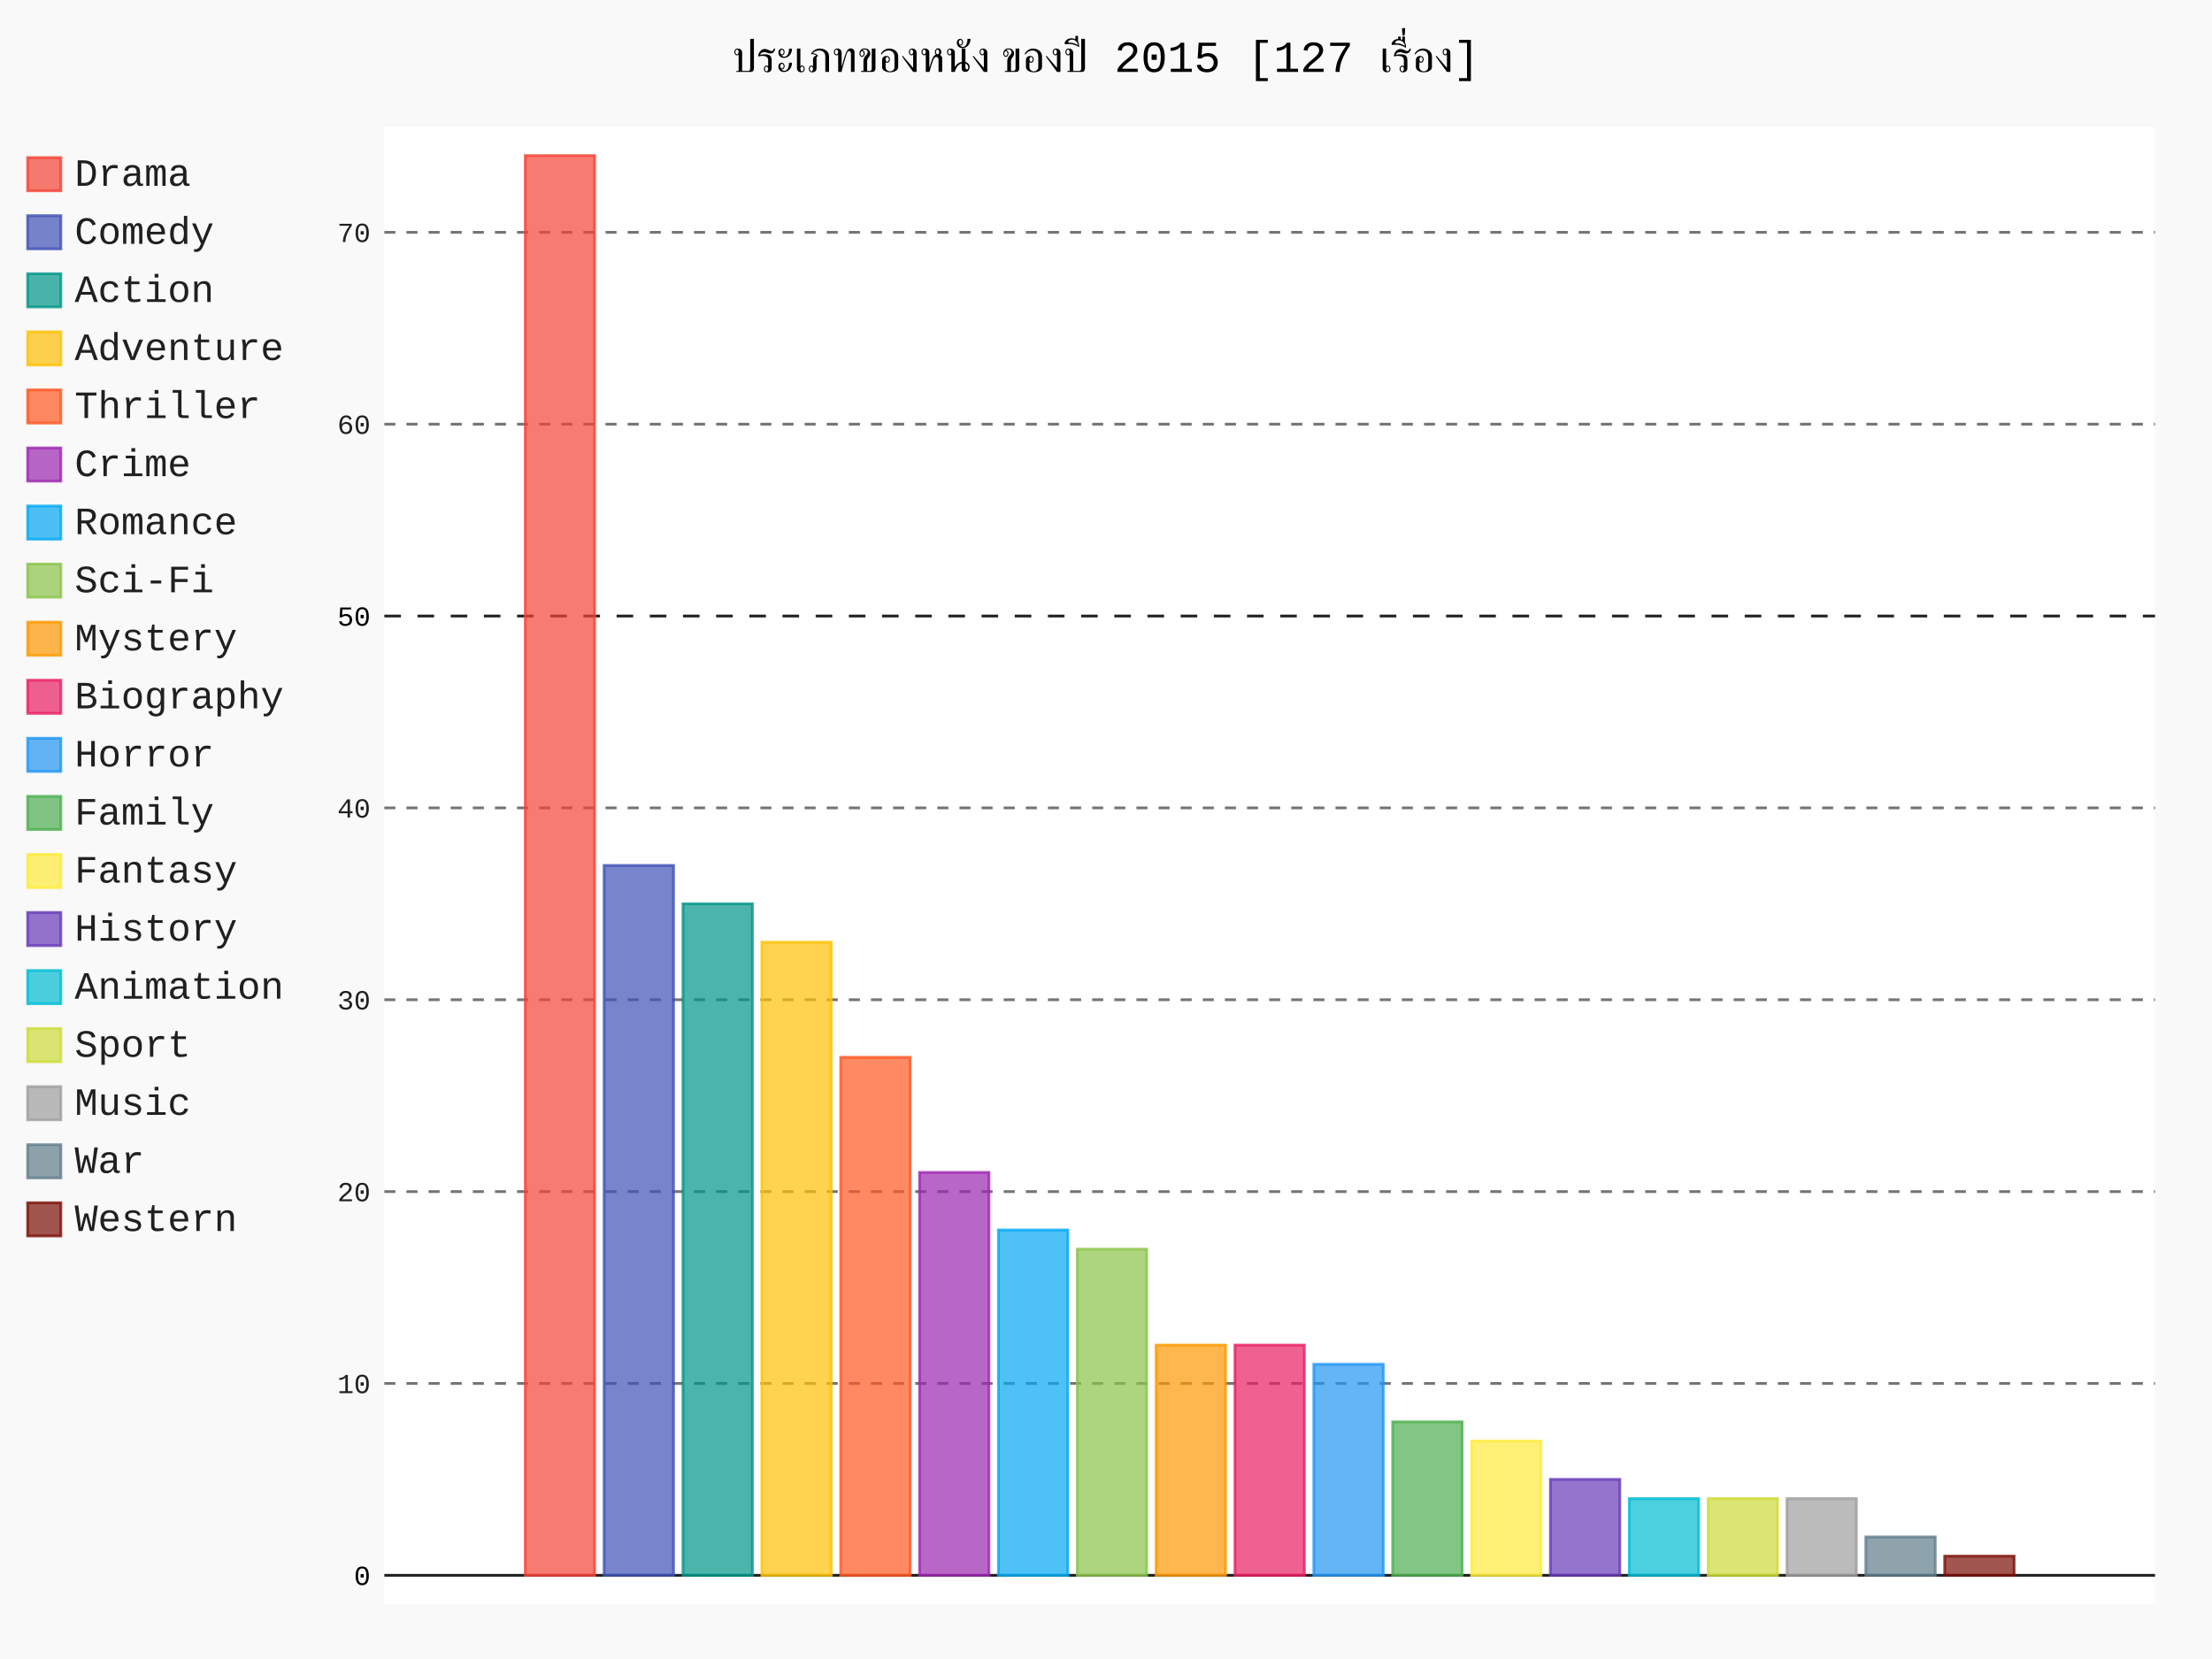
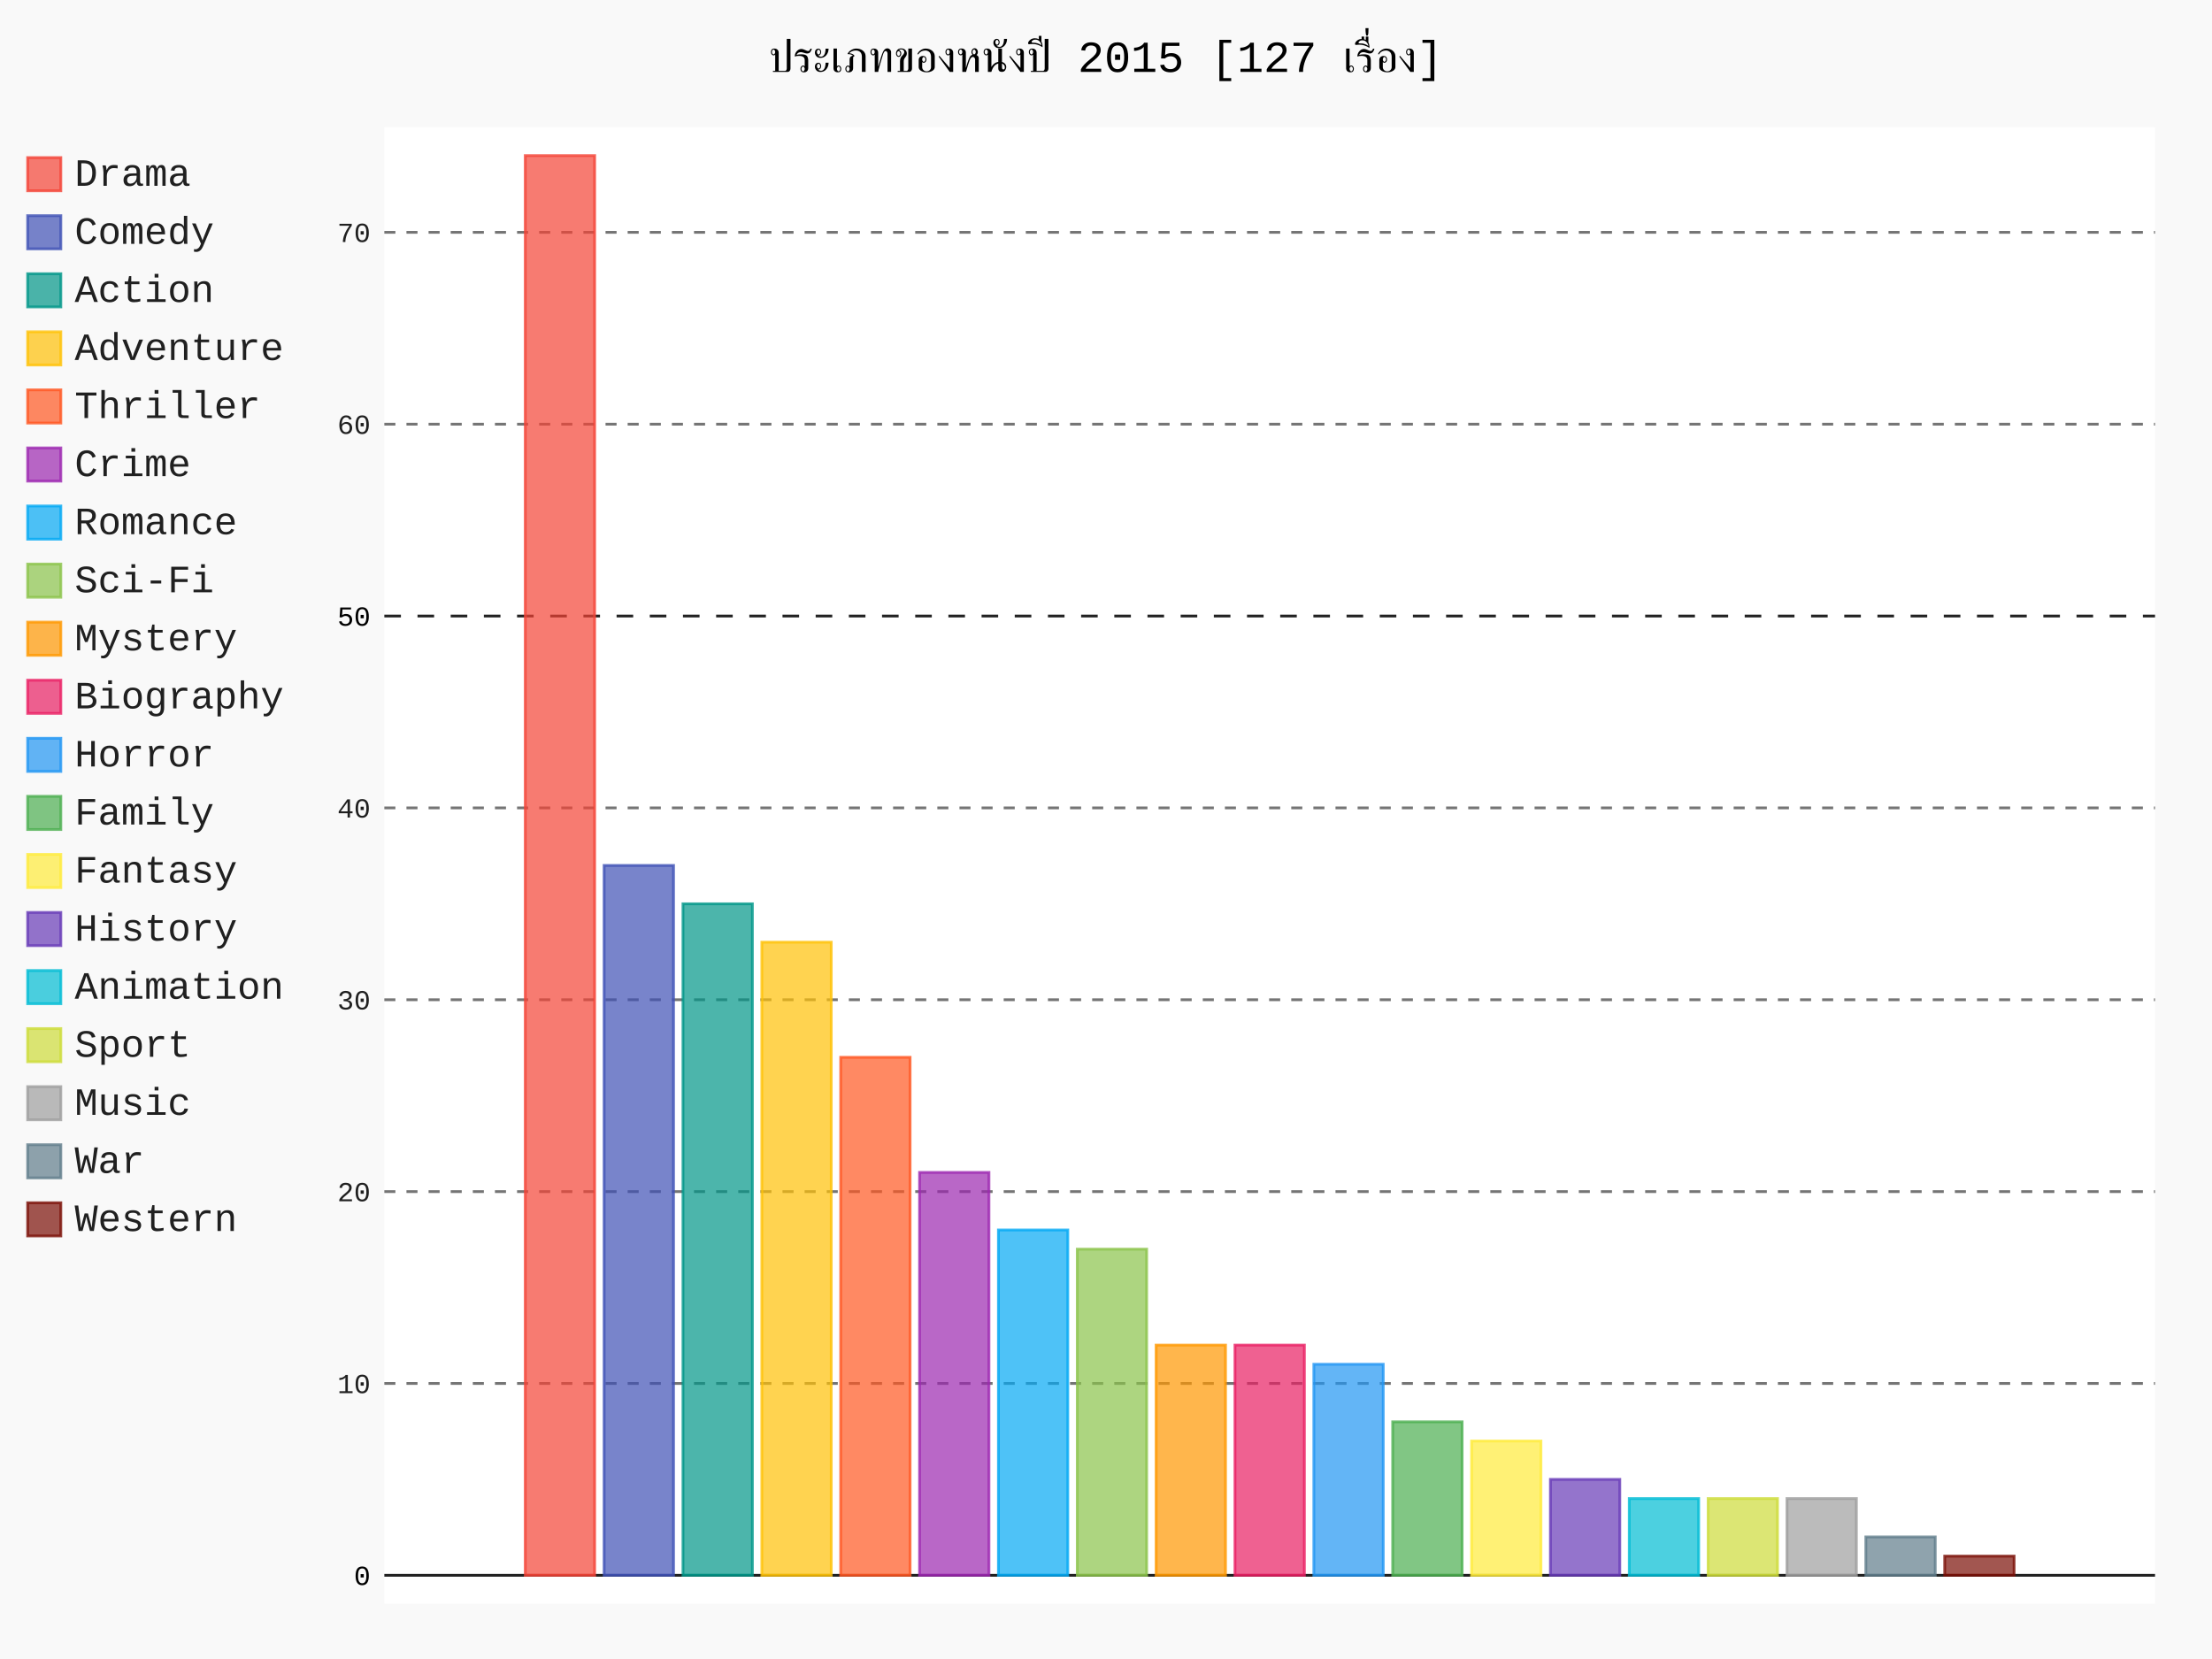
- <svg xmlns="http://www.w3.org/2000/svg" class="pygal-chart" id="chart-7bccd7bd-f028-4d5e-a009-ad84030ffd0d" viewBox="0 0 800 600">
+ <svg xmlns="http://www.w3.org/2000/svg" class="pygal-chart" id="chart-ea46ac5e-a989-4a52-b104-c3dfd357121e" viewBox="0 0 800 600">
  <defs>
-     <style type="text/css">#chart-7bccd7bd-f028-4d5e-a009-ad84030ffd0d{-webkit-user-select:none;-webkit-font-smoothing:antialiased;font-family:Consolas,"Liberation Mono",Menlo,Courier,monospace}#chart-7bccd7bd-f028-4d5e-a009-ad84030ffd0d .title{font-family:Consolas,"Liberation Mono",Menlo,Courier,monospace;font-size:16px}#chart-7bccd7bd-f028-4d5e-a009-ad84030ffd0d .legends .legend text{font-family:Consolas,"Liberation Mono",Menlo,Courier,monospace;font-size:14px}#chart-7bccd7bd-f028-4d5e-a009-ad84030ffd0d .axis text{font-family:Consolas,"Liberation Mono",Menlo,Courier,monospace;font-size:10px}#chart-7bccd7bd-f028-4d5e-a009-ad84030ffd0d .axis text.major{font-family:Consolas,"Liberation Mono",Menlo,Courier,monospace;font-size:10px}#chart-7bccd7bd-f028-4d5e-a009-ad84030ffd0d .text-overlay text.value{font-family:Consolas,"Liberation Mono",Menlo,Courier,monospace;font-size:16px}#chart-7bccd7bd-f028-4d5e-a009-ad84030ffd0d .text-overlay text.label{font-family:Consolas,"Liberation Mono",Menlo,Courier,monospace;font-size:10px}#chart-7bccd7bd-f028-4d5e-a009-ad84030ffd0d .tooltip{font-family:Consolas,"Liberation Mono",Menlo,Courier,monospace;font-size:14px}#chart-7bccd7bd-f028-4d5e-a009-ad84030ffd0d text.no_data{font-family:Consolas,"Liberation Mono",Menlo,Courier,monospace;font-size:64px}
- #chart-7bccd7bd-f028-4d5e-a009-ad84030ffd0d{background-color:rgba(249,249,249,1)}#chart-7bccd7bd-f028-4d5e-a009-ad84030ffd0d path,#chart-7bccd7bd-f028-4d5e-a009-ad84030ffd0d line,#chart-7bccd7bd-f028-4d5e-a009-ad84030ffd0d rect,#chart-7bccd7bd-f028-4d5e-a009-ad84030ffd0d circle{-webkit-transition:150ms;-moz-transition:150ms;transition:150ms}#chart-7bccd7bd-f028-4d5e-a009-ad84030ffd0d .graph &gt; .background{fill:rgba(249,249,249,1)}#chart-7bccd7bd-f028-4d5e-a009-ad84030ffd0d .plot &gt; .background{fill:rgba(255,255,255,1)}#chart-7bccd7bd-f028-4d5e-a009-ad84030ffd0d .graph{fill:rgba(0,0,0,.87)}#chart-7bccd7bd-f028-4d5e-a009-ad84030ffd0d text.no_data{fill:rgba(0,0,0,1)}#chart-7bccd7bd-f028-4d5e-a009-ad84030ffd0d .title{fill:rgba(0,0,0,1)}#chart-7bccd7bd-f028-4d5e-a009-ad84030ffd0d .legends .legend text{fill:rgba(0,0,0,.87)}#chart-7bccd7bd-f028-4d5e-a009-ad84030ffd0d .legends .legend:hover text{fill:rgba(0,0,0,1)}#chart-7bccd7bd-f028-4d5e-a009-ad84030ffd0d .axis .line{stroke:rgba(0,0,0,1)}#chart-7bccd7bd-f028-4d5e-a009-ad84030ffd0d .axis .guide.line{stroke:rgba(0,0,0,.54)}#chart-7bccd7bd-f028-4d5e-a009-ad84030ffd0d .axis .major.line{stroke:rgba(0,0,0,.87)}#chart-7bccd7bd-f028-4d5e-a009-ad84030ffd0d .axis text.major{fill:rgba(0,0,0,1)}#chart-7bccd7bd-f028-4d5e-a009-ad84030ffd0d .axis.y .guides:hover .guide.line,#chart-7bccd7bd-f028-4d5e-a009-ad84030ffd0d .line-graph .axis.x .guides:hover .guide.line,#chart-7bccd7bd-f028-4d5e-a009-ad84030ffd0d .stackedline-graph .axis.x .guides:hover .guide.line,#chart-7bccd7bd-f028-4d5e-a009-ad84030ffd0d .xy-graph .axis.x .guides:hover .guide.line{stroke:rgba(0,0,0,1)}#chart-7bccd7bd-f028-4d5e-a009-ad84030ffd0d .axis .guides:hover text{fill:rgba(0,0,0,1)}#chart-7bccd7bd-f028-4d5e-a009-ad84030ffd0d .reactive{fill-opacity:.7;stroke-opacity:.8}#chart-7bccd7bd-f028-4d5e-a009-ad84030ffd0d .ci{stroke:rgba(0,0,0,.87)}#chart-7bccd7bd-f028-4d5e-a009-ad84030ffd0d .reactive.active,#chart-7bccd7bd-f028-4d5e-a009-ad84030ffd0d .active .reactive{fill-opacity:.8;stroke-opacity:.9;stroke-width:4}#chart-7bccd7bd-f028-4d5e-a009-ad84030ffd0d .ci .reactive.active{stroke-width:1.5}#chart-7bccd7bd-f028-4d5e-a009-ad84030ffd0d .series text{fill:rgba(0,0,0,1)}#chart-7bccd7bd-f028-4d5e-a009-ad84030ffd0d .tooltip rect{fill:rgba(255,255,255,1);stroke:rgba(0,0,0,1);-webkit-transition:opacity 150ms;-moz-transition:opacity 150ms;transition:opacity 150ms}#chart-7bccd7bd-f028-4d5e-a009-ad84030ffd0d .tooltip .label{fill:rgba(0,0,0,.87)}#chart-7bccd7bd-f028-4d5e-a009-ad84030ffd0d .tooltip .label{fill:rgba(0,0,0,.87)}#chart-7bccd7bd-f028-4d5e-a009-ad84030ffd0d .tooltip .legend{font-size:.8em;fill:rgba(0,0,0,.54)}#chart-7bccd7bd-f028-4d5e-a009-ad84030ffd0d .tooltip .x_label{font-size:.6em;fill:rgba(0,0,0,1)}#chart-7bccd7bd-f028-4d5e-a009-ad84030ffd0d .tooltip .xlink{font-size:.5em;text-decoration:underline}#chart-7bccd7bd-f028-4d5e-a009-ad84030ffd0d .tooltip .value{font-size:1.5em}#chart-7bccd7bd-f028-4d5e-a009-ad84030ffd0d .bound{font-size:.5em}#chart-7bccd7bd-f028-4d5e-a009-ad84030ffd0d .max-value{font-size:.75em;fill:rgba(0,0,0,.54)}#chart-7bccd7bd-f028-4d5e-a009-ad84030ffd0d .map-element{fill:rgba(255,255,255,1);stroke:rgba(0,0,0,.54) !important}#chart-7bccd7bd-f028-4d5e-a009-ad84030ffd0d .map-element .reactive{fill-opacity:inherit;stroke-opacity:inherit}#chart-7bccd7bd-f028-4d5e-a009-ad84030ffd0d .color-0,#chart-7bccd7bd-f028-4d5e-a009-ad84030ffd0d .color-0 a:visited{stroke:#f44336;fill:#f44336}#chart-7bccd7bd-f028-4d5e-a009-ad84030ffd0d .color-1,#chart-7bccd7bd-f028-4d5e-a009-ad84030ffd0d .color-1 a:visited{stroke:#3f51b5;fill:#3f51b5}#chart-7bccd7bd-f028-4d5e-a009-ad84030ffd0d .color-2,#chart-7bccd7bd-f028-4d5e-a009-ad84030ffd0d .color-2 a:visited{stroke:#009688;fill:#009688}#chart-7bccd7bd-f028-4d5e-a009-ad84030ffd0d .color-3,#chart-7bccd7bd-f028-4d5e-a009-ad84030ffd0d .color-3 a:visited{stroke:#ffc107;fill:#ffc107}#chart-7bccd7bd-f028-4d5e-a009-ad84030ffd0d .color-4,#chart-7bccd7bd-f028-4d5e-a009-ad84030ffd0d .color-4 a:visited{stroke:#ff5722;fill:#ff5722}#chart-7bccd7bd-f028-4d5e-a009-ad84030ffd0d .color-5,#chart-7bccd7bd-f028-4d5e-a009-ad84030ffd0d .color-5 a:visited{stroke:#9c27b0;fill:#9c27b0}#chart-7bccd7bd-f028-4d5e-a009-ad84030ffd0d .color-6,#chart-7bccd7bd-f028-4d5e-a009-ad84030ffd0d .color-6 a:visited{stroke:#03a9f4;fill:#03a9f4}#chart-7bccd7bd-f028-4d5e-a009-ad84030ffd0d .color-7,#chart-7bccd7bd-f028-4d5e-a009-ad84030ffd0d .color-7 a:visited{stroke:#8bc34a;fill:#8bc34a}#chart-7bccd7bd-f028-4d5e-a009-ad84030ffd0d .color-8,#chart-7bccd7bd-f028-4d5e-a009-ad84030ffd0d .color-8 a:visited{stroke:#ff9800;fill:#ff9800}#chart-7bccd7bd-f028-4d5e-a009-ad84030ffd0d .color-9,#chart-7bccd7bd-f028-4d5e-a009-ad84030ffd0d .color-9 a:visited{stroke:#e91e63;fill:#e91e63}#chart-7bccd7bd-f028-4d5e-a009-ad84030ffd0d .color-10,#chart-7bccd7bd-f028-4d5e-a009-ad84030ffd0d .color-10 a:visited{stroke:#2196f3;fill:#2196f3}#chart-7bccd7bd-f028-4d5e-a009-ad84030ffd0d .color-11,#chart-7bccd7bd-f028-4d5e-a009-ad84030ffd0d .color-11 a:visited{stroke:#4caf50;fill:#4caf50}#chart-7bccd7bd-f028-4d5e-a009-ad84030ffd0d .color-12,#chart-7bccd7bd-f028-4d5e-a009-ad84030ffd0d .color-12 a:visited{stroke:#ffeb3b;fill:#ffeb3b}#chart-7bccd7bd-f028-4d5e-a009-ad84030ffd0d .color-13,#chart-7bccd7bd-f028-4d5e-a009-ad84030ffd0d .color-13 a:visited{stroke:#673ab7;fill:#673ab7}#chart-7bccd7bd-f028-4d5e-a009-ad84030ffd0d .color-14,#chart-7bccd7bd-f028-4d5e-a009-ad84030ffd0d .color-14 a:visited{stroke:#00bcd4;fill:#00bcd4}#chart-7bccd7bd-f028-4d5e-a009-ad84030ffd0d .color-15,#chart-7bccd7bd-f028-4d5e-a009-ad84030ffd0d .color-15 a:visited{stroke:#cddc39;fill:#cddc39}#chart-7bccd7bd-f028-4d5e-a009-ad84030ffd0d .color-16,#chart-7bccd7bd-f028-4d5e-a009-ad84030ffd0d .color-16 a:visited{stroke:#9e9e9e;fill:#9e9e9e}#chart-7bccd7bd-f028-4d5e-a009-ad84030ffd0d .color-17,#chart-7bccd7bd-f028-4d5e-a009-ad84030ffd0d .color-17 a:visited{stroke:#607d8b;fill:#607d8b}#chart-7bccd7bd-f028-4d5e-a009-ad84030ffd0d .color-18,#chart-7bccd7bd-f028-4d5e-a009-ad84030ffd0d .color-18 a:visited{stroke:#7b0f07;fill:#7b0f07}#chart-7bccd7bd-f028-4d5e-a009-ad84030ffd0d .text-overlay .color-0 text{fill:black}#chart-7bccd7bd-f028-4d5e-a009-ad84030ffd0d .text-overlay .color-1 text{fill:black}#chart-7bccd7bd-f028-4d5e-a009-ad84030ffd0d .text-overlay .color-2 text{fill:black}#chart-7bccd7bd-f028-4d5e-a009-ad84030ffd0d .text-overlay .color-3 text{fill:black}#chart-7bccd7bd-f028-4d5e-a009-ad84030ffd0d .text-overlay .color-4 text{fill:black}#chart-7bccd7bd-f028-4d5e-a009-ad84030ffd0d .text-overlay .color-5 text{fill:black}#chart-7bccd7bd-f028-4d5e-a009-ad84030ffd0d .text-overlay .color-6 text{fill:black}#chart-7bccd7bd-f028-4d5e-a009-ad84030ffd0d .text-overlay .color-7 text{fill:black}#chart-7bccd7bd-f028-4d5e-a009-ad84030ffd0d .text-overlay .color-8 text{fill:black}#chart-7bccd7bd-f028-4d5e-a009-ad84030ffd0d .text-overlay .color-9 text{fill:black}#chart-7bccd7bd-f028-4d5e-a009-ad84030ffd0d .text-overlay .color-10 text{fill:black}#chart-7bccd7bd-f028-4d5e-a009-ad84030ffd0d .text-overlay .color-11 text{fill:black}#chart-7bccd7bd-f028-4d5e-a009-ad84030ffd0d .text-overlay .color-12 text{fill:black}#chart-7bccd7bd-f028-4d5e-a009-ad84030ffd0d .text-overlay .color-13 text{fill:black}#chart-7bccd7bd-f028-4d5e-a009-ad84030ffd0d .text-overlay .color-14 text{fill:black}#chart-7bccd7bd-f028-4d5e-a009-ad84030ffd0d .text-overlay .color-15 text{fill:black}#chart-7bccd7bd-f028-4d5e-a009-ad84030ffd0d .text-overlay .color-16 text{fill:black}#chart-7bccd7bd-f028-4d5e-a009-ad84030ffd0d .text-overlay .color-17 text{fill:black}#chart-7bccd7bd-f028-4d5e-a009-ad84030ffd0d .text-overlay .color-18 text{fill:black}
- #chart-7bccd7bd-f028-4d5e-a009-ad84030ffd0d text.no_data{text-anchor:middle}#chart-7bccd7bd-f028-4d5e-a009-ad84030ffd0d .guide.line{fill:none}#chart-7bccd7bd-f028-4d5e-a009-ad84030ffd0d .centered{text-anchor:middle}#chart-7bccd7bd-f028-4d5e-a009-ad84030ffd0d .title{text-anchor:middle}#chart-7bccd7bd-f028-4d5e-a009-ad84030ffd0d .legends .legend text{fill-opacity:1}#chart-7bccd7bd-f028-4d5e-a009-ad84030ffd0d .axis.x text{text-anchor:middle}#chart-7bccd7bd-f028-4d5e-a009-ad84030ffd0d .axis.x:not(.web) text[transform]{text-anchor:start}#chart-7bccd7bd-f028-4d5e-a009-ad84030ffd0d .axis.x:not(.web) text[transform].backwards{text-anchor:end}#chart-7bccd7bd-f028-4d5e-a009-ad84030ffd0d .axis.y text{text-anchor:end}#chart-7bccd7bd-f028-4d5e-a009-ad84030ffd0d .axis.y text[transform].backwards{text-anchor:start}#chart-7bccd7bd-f028-4d5e-a009-ad84030ffd0d .axis.y2 text{text-anchor:start}#chart-7bccd7bd-f028-4d5e-a009-ad84030ffd0d .axis.y2 text[transform].backwards{text-anchor:end}#chart-7bccd7bd-f028-4d5e-a009-ad84030ffd0d .axis .guide.line{stroke-dasharray:4,4}#chart-7bccd7bd-f028-4d5e-a009-ad84030ffd0d .axis .major.guide.line{stroke-dasharray:6,6}#chart-7bccd7bd-f028-4d5e-a009-ad84030ffd0d .horizontal .axis.y .guide.line,#chart-7bccd7bd-f028-4d5e-a009-ad84030ffd0d .horizontal .axis.y2 .guide.line,#chart-7bccd7bd-f028-4d5e-a009-ad84030ffd0d .vertical .axis.x .guide.line{opacity:0}#chart-7bccd7bd-f028-4d5e-a009-ad84030ffd0d .horizontal .axis.always_show .guide.line,#chart-7bccd7bd-f028-4d5e-a009-ad84030ffd0d .vertical .axis.always_show .guide.line{opacity:1 !important}#chart-7bccd7bd-f028-4d5e-a009-ad84030ffd0d .axis.y .guides:hover .guide.line,#chart-7bccd7bd-f028-4d5e-a009-ad84030ffd0d .axis.y2 .guides:hover .guide.line,#chart-7bccd7bd-f028-4d5e-a009-ad84030ffd0d .axis.x .guides:hover .guide.line{opacity:1}#chart-7bccd7bd-f028-4d5e-a009-ad84030ffd0d .axis .guides:hover text{opacity:1}#chart-7bccd7bd-f028-4d5e-a009-ad84030ffd0d .nofill{fill:none}#chart-7bccd7bd-f028-4d5e-a009-ad84030ffd0d .subtle-fill{fill-opacity:.2}#chart-7bccd7bd-f028-4d5e-a009-ad84030ffd0d .dot{stroke-width:1px;fill-opacity:1}#chart-7bccd7bd-f028-4d5e-a009-ad84030ffd0d .dot.active{stroke-width:5px}#chart-7bccd7bd-f028-4d5e-a009-ad84030ffd0d .dot.negative{fill:transparent}#chart-7bccd7bd-f028-4d5e-a009-ad84030ffd0d text,#chart-7bccd7bd-f028-4d5e-a009-ad84030ffd0d tspan{stroke:none !important}#chart-7bccd7bd-f028-4d5e-a009-ad84030ffd0d .series text.active{opacity:1}#chart-7bccd7bd-f028-4d5e-a009-ad84030ffd0d .tooltip rect{fill-opacity:.95;stroke-width:.5}#chart-7bccd7bd-f028-4d5e-a009-ad84030ffd0d .tooltip text{fill-opacity:1}#chart-7bccd7bd-f028-4d5e-a009-ad84030ffd0d .showable{visibility:hidden}#chart-7bccd7bd-f028-4d5e-a009-ad84030ffd0d .showable.shown{visibility:visible}#chart-7bccd7bd-f028-4d5e-a009-ad84030ffd0d .gauge-background{fill:rgba(229,229,229,1);stroke:none}#chart-7bccd7bd-f028-4d5e-a009-ad84030ffd0d .bg-lines{stroke:rgba(249,249,249,1);stroke-width:2px}</style>
+     <style type="text/css">#chart-ea46ac5e-a989-4a52-b104-c3dfd357121e{-webkit-user-select:none;-webkit-font-smoothing:antialiased;font-family:Consolas,"Liberation Mono",Menlo,Courier,monospace}#chart-ea46ac5e-a989-4a52-b104-c3dfd357121e .title{font-family:Consolas,"Liberation Mono",Menlo,Courier,monospace;font-size:16px}#chart-ea46ac5e-a989-4a52-b104-c3dfd357121e .legends .legend text{font-family:Consolas,"Liberation Mono",Menlo,Courier,monospace;font-size:14px}#chart-ea46ac5e-a989-4a52-b104-c3dfd357121e .axis text{font-family:Consolas,"Liberation Mono",Menlo,Courier,monospace;font-size:10px}#chart-ea46ac5e-a989-4a52-b104-c3dfd357121e .axis text.major{font-family:Consolas,"Liberation Mono",Menlo,Courier,monospace;font-size:10px}#chart-ea46ac5e-a989-4a52-b104-c3dfd357121e .text-overlay text.value{font-family:Consolas,"Liberation Mono",Menlo,Courier,monospace;font-size:16px}#chart-ea46ac5e-a989-4a52-b104-c3dfd357121e .text-overlay text.label{font-family:Consolas,"Liberation Mono",Menlo,Courier,monospace;font-size:10px}#chart-ea46ac5e-a989-4a52-b104-c3dfd357121e .tooltip{font-family:Consolas,"Liberation Mono",Menlo,Courier,monospace;font-size:14px}#chart-ea46ac5e-a989-4a52-b104-c3dfd357121e text.no_data{font-family:Consolas,"Liberation Mono",Menlo,Courier,monospace;font-size:64px}
+ #chart-ea46ac5e-a989-4a52-b104-c3dfd357121e{background-color:rgba(249,249,249,1)}#chart-ea46ac5e-a989-4a52-b104-c3dfd357121e path,#chart-ea46ac5e-a989-4a52-b104-c3dfd357121e line,#chart-ea46ac5e-a989-4a52-b104-c3dfd357121e rect,#chart-ea46ac5e-a989-4a52-b104-c3dfd357121e circle{-webkit-transition:150ms;-moz-transition:150ms;transition:150ms}#chart-ea46ac5e-a989-4a52-b104-c3dfd357121e .graph &gt; .background{fill:rgba(249,249,249,1)}#chart-ea46ac5e-a989-4a52-b104-c3dfd357121e .plot &gt; .background{fill:rgba(255,255,255,1)}#chart-ea46ac5e-a989-4a52-b104-c3dfd357121e .graph{fill:rgba(0,0,0,.87)}#chart-ea46ac5e-a989-4a52-b104-c3dfd357121e text.no_data{fill:rgba(0,0,0,1)}#chart-ea46ac5e-a989-4a52-b104-c3dfd357121e .title{fill:rgba(0,0,0,1)}#chart-ea46ac5e-a989-4a52-b104-c3dfd357121e .legends .legend text{fill:rgba(0,0,0,.87)}#chart-ea46ac5e-a989-4a52-b104-c3dfd357121e .legends .legend:hover text{fill:rgba(0,0,0,1)}#chart-ea46ac5e-a989-4a52-b104-c3dfd357121e .axis .line{stroke:rgba(0,0,0,1)}#chart-ea46ac5e-a989-4a52-b104-c3dfd357121e .axis .guide.line{stroke:rgba(0,0,0,.54)}#chart-ea46ac5e-a989-4a52-b104-c3dfd357121e .axis .major.line{stroke:rgba(0,0,0,.87)}#chart-ea46ac5e-a989-4a52-b104-c3dfd357121e .axis text.major{fill:rgba(0,0,0,1)}#chart-ea46ac5e-a989-4a52-b104-c3dfd357121e .axis.y .guides:hover .guide.line,#chart-ea46ac5e-a989-4a52-b104-c3dfd357121e .line-graph .axis.x .guides:hover .guide.line,#chart-ea46ac5e-a989-4a52-b104-c3dfd357121e .stackedline-graph .axis.x .guides:hover .guide.line,#chart-ea46ac5e-a989-4a52-b104-c3dfd357121e .xy-graph .axis.x .guides:hover .guide.line{stroke:rgba(0,0,0,1)}#chart-ea46ac5e-a989-4a52-b104-c3dfd357121e .axis .guides:hover text{fill:rgba(0,0,0,1)}#chart-ea46ac5e-a989-4a52-b104-c3dfd357121e .reactive{fill-opacity:.7;stroke-opacity:.8}#chart-ea46ac5e-a989-4a52-b104-c3dfd357121e .ci{stroke:rgba(0,0,0,.87)}#chart-ea46ac5e-a989-4a52-b104-c3dfd357121e .reactive.active,#chart-ea46ac5e-a989-4a52-b104-c3dfd357121e .active .reactive{fill-opacity:.8;stroke-opacity:.9;stroke-width:4}#chart-ea46ac5e-a989-4a52-b104-c3dfd357121e .ci .reactive.active{stroke-width:1.5}#chart-ea46ac5e-a989-4a52-b104-c3dfd357121e .series text{fill:rgba(0,0,0,1)}#chart-ea46ac5e-a989-4a52-b104-c3dfd357121e .tooltip rect{fill:rgba(255,255,255,1);stroke:rgba(0,0,0,1);-webkit-transition:opacity 150ms;-moz-transition:opacity 150ms;transition:opacity 150ms}#chart-ea46ac5e-a989-4a52-b104-c3dfd357121e .tooltip .label{fill:rgba(0,0,0,.87)}#chart-ea46ac5e-a989-4a52-b104-c3dfd357121e .tooltip .label{fill:rgba(0,0,0,.87)}#chart-ea46ac5e-a989-4a52-b104-c3dfd357121e .tooltip .legend{font-size:.8em;fill:rgba(0,0,0,.54)}#chart-ea46ac5e-a989-4a52-b104-c3dfd357121e .tooltip .x_label{font-size:.6em;fill:rgba(0,0,0,1)}#chart-ea46ac5e-a989-4a52-b104-c3dfd357121e .tooltip .xlink{font-size:.5em;text-decoration:underline}#chart-ea46ac5e-a989-4a52-b104-c3dfd357121e .tooltip .value{font-size:1.5em}#chart-ea46ac5e-a989-4a52-b104-c3dfd357121e .bound{font-size:.5em}#chart-ea46ac5e-a989-4a52-b104-c3dfd357121e .max-value{font-size:.75em;fill:rgba(0,0,0,.54)}#chart-ea46ac5e-a989-4a52-b104-c3dfd357121e .map-element{fill:rgba(255,255,255,1);stroke:rgba(0,0,0,.54) !important}#chart-ea46ac5e-a989-4a52-b104-c3dfd357121e .map-element .reactive{fill-opacity:inherit;stroke-opacity:inherit}#chart-ea46ac5e-a989-4a52-b104-c3dfd357121e .color-0,#chart-ea46ac5e-a989-4a52-b104-c3dfd357121e .color-0 a:visited{stroke:#f44336;fill:#f44336}#chart-ea46ac5e-a989-4a52-b104-c3dfd357121e .color-1,#chart-ea46ac5e-a989-4a52-b104-c3dfd357121e .color-1 a:visited{stroke:#3f51b5;fill:#3f51b5}#chart-ea46ac5e-a989-4a52-b104-c3dfd357121e .color-2,#chart-ea46ac5e-a989-4a52-b104-c3dfd357121e .color-2 a:visited{stroke:#009688;fill:#009688}#chart-ea46ac5e-a989-4a52-b104-c3dfd357121e .color-3,#chart-ea46ac5e-a989-4a52-b104-c3dfd357121e .color-3 a:visited{stroke:#ffc107;fill:#ffc107}#chart-ea46ac5e-a989-4a52-b104-c3dfd357121e .color-4,#chart-ea46ac5e-a989-4a52-b104-c3dfd357121e .color-4 a:visited{stroke:#ff5722;fill:#ff5722}#chart-ea46ac5e-a989-4a52-b104-c3dfd357121e .color-5,#chart-ea46ac5e-a989-4a52-b104-c3dfd357121e .color-5 a:visited{stroke:#9c27b0;fill:#9c27b0}#chart-ea46ac5e-a989-4a52-b104-c3dfd357121e .color-6,#chart-ea46ac5e-a989-4a52-b104-c3dfd357121e .color-6 a:visited{stroke:#03a9f4;fill:#03a9f4}#chart-ea46ac5e-a989-4a52-b104-c3dfd357121e .color-7,#chart-ea46ac5e-a989-4a52-b104-c3dfd357121e .color-7 a:visited{stroke:#8bc34a;fill:#8bc34a}#chart-ea46ac5e-a989-4a52-b104-c3dfd357121e .color-8,#chart-ea46ac5e-a989-4a52-b104-c3dfd357121e .color-8 a:visited{stroke:#ff9800;fill:#ff9800}#chart-ea46ac5e-a989-4a52-b104-c3dfd357121e .color-9,#chart-ea46ac5e-a989-4a52-b104-c3dfd357121e .color-9 a:visited{stroke:#e91e63;fill:#e91e63}#chart-ea46ac5e-a989-4a52-b104-c3dfd357121e .color-10,#chart-ea46ac5e-a989-4a52-b104-c3dfd357121e .color-10 a:visited{stroke:#2196f3;fill:#2196f3}#chart-ea46ac5e-a989-4a52-b104-c3dfd357121e .color-11,#chart-ea46ac5e-a989-4a52-b104-c3dfd357121e .color-11 a:visited{stroke:#4caf50;fill:#4caf50}#chart-ea46ac5e-a989-4a52-b104-c3dfd357121e .color-12,#chart-ea46ac5e-a989-4a52-b104-c3dfd357121e .color-12 a:visited{stroke:#ffeb3b;fill:#ffeb3b}#chart-ea46ac5e-a989-4a52-b104-c3dfd357121e .color-13,#chart-ea46ac5e-a989-4a52-b104-c3dfd357121e .color-13 a:visited{stroke:#673ab7;fill:#673ab7}#chart-ea46ac5e-a989-4a52-b104-c3dfd357121e .color-14,#chart-ea46ac5e-a989-4a52-b104-c3dfd357121e .color-14 a:visited{stroke:#00bcd4;fill:#00bcd4}#chart-ea46ac5e-a989-4a52-b104-c3dfd357121e .color-15,#chart-ea46ac5e-a989-4a52-b104-c3dfd357121e .color-15 a:visited{stroke:#cddc39;fill:#cddc39}#chart-ea46ac5e-a989-4a52-b104-c3dfd357121e .color-16,#chart-ea46ac5e-a989-4a52-b104-c3dfd357121e .color-16 a:visited{stroke:#9e9e9e;fill:#9e9e9e}#chart-ea46ac5e-a989-4a52-b104-c3dfd357121e .color-17,#chart-ea46ac5e-a989-4a52-b104-c3dfd357121e .color-17 a:visited{stroke:#607d8b;fill:#607d8b}#chart-ea46ac5e-a989-4a52-b104-c3dfd357121e .color-18,#chart-ea46ac5e-a989-4a52-b104-c3dfd357121e .color-18 a:visited{stroke:#7b0f07;fill:#7b0f07}#chart-ea46ac5e-a989-4a52-b104-c3dfd357121e .text-overlay .color-0 text{fill:black}#chart-ea46ac5e-a989-4a52-b104-c3dfd357121e .text-overlay .color-1 text{fill:black}#chart-ea46ac5e-a989-4a52-b104-c3dfd357121e .text-overlay .color-2 text{fill:black}#chart-ea46ac5e-a989-4a52-b104-c3dfd357121e .text-overlay .color-3 text{fill:black}#chart-ea46ac5e-a989-4a52-b104-c3dfd357121e .text-overlay .color-4 text{fill:black}#chart-ea46ac5e-a989-4a52-b104-c3dfd357121e .text-overlay .color-5 text{fill:black}#chart-ea46ac5e-a989-4a52-b104-c3dfd357121e .text-overlay .color-6 text{fill:black}#chart-ea46ac5e-a989-4a52-b104-c3dfd357121e .text-overlay .color-7 text{fill:black}#chart-ea46ac5e-a989-4a52-b104-c3dfd357121e .text-overlay .color-8 text{fill:black}#chart-ea46ac5e-a989-4a52-b104-c3dfd357121e .text-overlay .color-9 text{fill:black}#chart-ea46ac5e-a989-4a52-b104-c3dfd357121e .text-overlay .color-10 text{fill:black}#chart-ea46ac5e-a989-4a52-b104-c3dfd357121e .text-overlay .color-11 text{fill:black}#chart-ea46ac5e-a989-4a52-b104-c3dfd357121e .text-overlay .color-12 text{fill:black}#chart-ea46ac5e-a989-4a52-b104-c3dfd357121e .text-overlay .color-13 text{fill:black}#chart-ea46ac5e-a989-4a52-b104-c3dfd357121e .text-overlay .color-14 text{fill:black}#chart-ea46ac5e-a989-4a52-b104-c3dfd357121e .text-overlay .color-15 text{fill:black}#chart-ea46ac5e-a989-4a52-b104-c3dfd357121e .text-overlay .color-16 text{fill:black}#chart-ea46ac5e-a989-4a52-b104-c3dfd357121e .text-overlay .color-17 text{fill:black}#chart-ea46ac5e-a989-4a52-b104-c3dfd357121e .text-overlay .color-18 text{fill:black}
+ #chart-ea46ac5e-a989-4a52-b104-c3dfd357121e text.no_data{text-anchor:middle}#chart-ea46ac5e-a989-4a52-b104-c3dfd357121e .guide.line{fill:none}#chart-ea46ac5e-a989-4a52-b104-c3dfd357121e .centered{text-anchor:middle}#chart-ea46ac5e-a989-4a52-b104-c3dfd357121e .title{text-anchor:middle}#chart-ea46ac5e-a989-4a52-b104-c3dfd357121e .legends .legend text{fill-opacity:1}#chart-ea46ac5e-a989-4a52-b104-c3dfd357121e .axis.x text{text-anchor:middle}#chart-ea46ac5e-a989-4a52-b104-c3dfd357121e .axis.x:not(.web) text[transform]{text-anchor:start}#chart-ea46ac5e-a989-4a52-b104-c3dfd357121e .axis.x:not(.web) text[transform].backwards{text-anchor:end}#chart-ea46ac5e-a989-4a52-b104-c3dfd357121e .axis.y text{text-anchor:end}#chart-ea46ac5e-a989-4a52-b104-c3dfd357121e .axis.y text[transform].backwards{text-anchor:start}#chart-ea46ac5e-a989-4a52-b104-c3dfd357121e .axis.y2 text{text-anchor:start}#chart-ea46ac5e-a989-4a52-b104-c3dfd357121e .axis.y2 text[transform].backwards{text-anchor:end}#chart-ea46ac5e-a989-4a52-b104-c3dfd357121e .axis .guide.line{stroke-dasharray:4,4}#chart-ea46ac5e-a989-4a52-b104-c3dfd357121e .axis .major.guide.line{stroke-dasharray:6,6}#chart-ea46ac5e-a989-4a52-b104-c3dfd357121e .horizontal .axis.y .guide.line,#chart-ea46ac5e-a989-4a52-b104-c3dfd357121e .horizontal .axis.y2 .guide.line,#chart-ea46ac5e-a989-4a52-b104-c3dfd357121e .vertical .axis.x .guide.line{opacity:0}#chart-ea46ac5e-a989-4a52-b104-c3dfd357121e .horizontal .axis.always_show .guide.line,#chart-ea46ac5e-a989-4a52-b104-c3dfd357121e .vertical .axis.always_show .guide.line{opacity:1 !important}#chart-ea46ac5e-a989-4a52-b104-c3dfd357121e .axis.y .guides:hover .guide.line,#chart-ea46ac5e-a989-4a52-b104-c3dfd357121e .axis.y2 .guides:hover .guide.line,#chart-ea46ac5e-a989-4a52-b104-c3dfd357121e .axis.x .guides:hover .guide.line{opacity:1}#chart-ea46ac5e-a989-4a52-b104-c3dfd357121e .axis .guides:hover text{opacity:1}#chart-ea46ac5e-a989-4a52-b104-c3dfd357121e .nofill{fill:none}#chart-ea46ac5e-a989-4a52-b104-c3dfd357121e .subtle-fill{fill-opacity:.2}#chart-ea46ac5e-a989-4a52-b104-c3dfd357121e .dot{stroke-width:1px;fill-opacity:1}#chart-ea46ac5e-a989-4a52-b104-c3dfd357121e .dot.active{stroke-width:5px}#chart-ea46ac5e-a989-4a52-b104-c3dfd357121e .dot.negative{fill:transparent}#chart-ea46ac5e-a989-4a52-b104-c3dfd357121e text,#chart-ea46ac5e-a989-4a52-b104-c3dfd357121e tspan{stroke:none !important}#chart-ea46ac5e-a989-4a52-b104-c3dfd357121e .series text.active{opacity:1}#chart-ea46ac5e-a989-4a52-b104-c3dfd357121e .tooltip rect{fill-opacity:.95;stroke-width:.5}#chart-ea46ac5e-a989-4a52-b104-c3dfd357121e .tooltip text{fill-opacity:1}#chart-ea46ac5e-a989-4a52-b104-c3dfd357121e .showable{visibility:hidden}#chart-ea46ac5e-a989-4a52-b104-c3dfd357121e .showable.shown{visibility:visible}#chart-ea46ac5e-a989-4a52-b104-c3dfd357121e .gauge-background{fill:rgba(229,229,229,1);stroke:none}#chart-ea46ac5e-a989-4a52-b104-c3dfd357121e .bg-lines{stroke:rgba(249,249,249,1);stroke-width:2px}</style>
  </defs>
  <g class="graph bar-graph vertical">
    <rect class="background" height="600" width="800" x="0" y="0" />
    <g class="plot" transform="translate(139, 46)">
      <rect class="background" height="534" width="640.4" x="0" y="0" />
      <g class="axis y always_show">
        <g class="guides">
          <path class="axis major line" d="M0 523.731 h640.4" />
          <text class="major" x="-5" y="527.231">0</text>
        </g>
        <g class="guides">
          <path class="guide line" d="M0 454.344 h640.4" />
          <text class="" x="-5" y="457.844">10</text>
        </g>
        <g class="guides">
          <path class="guide line" d="M0 384.957 h640.4" />
          <text class="" x="-5" y="388.457">20</text>
        </g>
        <g class="guides">
          <path class="guide line" d="M0 315.571 h640.4" />
          <text class="" x="-5" y="319.071">30</text>
        </g>
        <g class="guides">
          <path class="guide line" d="M0 246.184 h640.4" />
          <text class="" x="-5" y="249.684">40</text>
        </g>
        <g class="guides">
          <path class="major guide line" d="M0 176.797 h640.4" />
          <text class="major" x="-5" y="180.297">50</text>
        </g>
        <g class="guides">
          <path class="guide line" d="M0 107.411 h640.4" />
          <text class="" x="-5" y="110.911">60</text>
        </g>
        <g class="guides">
          <path class="guide line" d="M0 38.024 h640.4" />
          <text class="" x="-5" y="41.524">70</text>
        </g>
      </g>
      <g class="series serie-0 color-0">
        <g class="bars">
          <g class="bar">
            <rect class="rect reactive tooltip-trigger" height="513.462" rx="0" ry="0" width="25.097" x="50.973" y="10.269" />
          </g>
        </g>
      </g>
      <g class="series serie-1 color-1">
        <g class="bars">
          <g class="bar">
            <rect class="rect reactive tooltip-trigger" height="256.731" rx="0" ry="0" width="25.097" x="79.493" y="267" />
          </g>
        </g>
      </g>
      <g class="series serie-2 color-2">
        <g class="bars">
          <g class="bar">
            <rect class="rect reactive tooltip-trigger" height="242.853" rx="0" ry="0" width="25.097" x="108.012" y="280.877" />
          </g>
        </g>
      </g>
      <g class="series serie-3 color-3">
        <g class="bars">
          <g class="bar">
            <rect class="rect reactive tooltip-trigger" height="228.976" rx="0" ry="0" width="25.097" x="136.532" y="294.755" />
          </g>
        </g>
      </g>
      <g class="series serie-4 color-4">
        <g class="bars">
          <g class="bar">
            <rect class="rect reactive tooltip-trigger" height="187.344" rx="0" ry="0" width="25.097" x="165.052" y="336.387" />
          </g>
        </g>
      </g>
      <g class="series serie-5 color-5">
        <g class="bars">
          <g class="bar">
            <rect class="rect reactive tooltip-trigger" height="145.712" rx="0" ry="0" width="25.097" x="193.572" y="378.019" />
          </g>
        </g>
      </g>
      <g class="series serie-6 color-6">
        <g class="bars">
          <g class="bar">
            <rect class="rect reactive tooltip-trigger" height="124.896" rx="0" ry="0" width="25.097" x="222.092" y="398.835" />
          </g>
        </g>
      </g>
      <g class="series serie-7 color-7">
        <g class="bars">
          <g class="bar">
            <rect class="rect reactive tooltip-trigger" height="117.957" rx="0" ry="0" width="25.097" x="250.612" y="405.773" />
          </g>
        </g>
      </g>
      <g class="series serie-8 color-8">
        <g class="bars">
          <g class="bar">
            <rect class="rect reactive tooltip-trigger" height="83.264" rx="0" ry="0" width="25.097" x="279.131" y="440.467" />
          </g>
        </g>
      </g>
      <g class="series serie-9 color-9">
        <g class="bars">
          <g class="bar">
            <rect class="rect reactive tooltip-trigger" height="83.264" rx="0" ry="0" width="25.097" x="307.651" y="440.467" />
          </g>
        </g>
      </g>
      <g class="series serie-10 color-10">
        <g class="bars">
          <g class="bar">
            <rect class="rect reactive tooltip-trigger" height="76.325" rx="0" ry="0" width="25.097" x="336.171" y="447.405" />
          </g>
        </g>
      </g>
      <g class="series serie-11 color-11">
        <g class="bars">
          <g class="bar">
            <rect class="rect reactive tooltip-trigger" height="55.509" rx="0" ry="0" width="25.097" x="364.691" y="468.221" />
          </g>
        </g>
      </g>
      <g class="series serie-12 color-12">
        <g class="bars">
          <g class="bar">
            <rect class="rect reactive tooltip-trigger" height="48.571" rx="0" ry="0" width="25.097" x="393.211" y="475.16" />
          </g>
        </g>
      </g>
      <g class="series serie-13 color-13">
        <g class="bars">
          <g class="bar">
            <rect class="rect reactive tooltip-trigger" height="34.693" rx="0" ry="0" width="25.097" x="421.731" y="489.037" />
          </g>
        </g>
      </g>
      <g class="series serie-14 color-14">
        <g class="bars">
          <g class="bar">
            <rect class="rect reactive tooltip-trigger" height="27.755" rx="0" ry="0" width="25.097" x="450.25" y="495.976" />
          </g>
        </g>
      </g>
      <g class="series serie-15 color-15">
        <g class="bars">
          <g class="bar">
            <rect class="rect reactive tooltip-trigger" height="27.755" rx="0" ry="0" width="25.097" x="478.77" y="495.976" />
          </g>
        </g>
      </g>
      <g class="series serie-16 color-16">
        <g class="bars">
          <g class="bar">
            <rect class="rect reactive tooltip-trigger" height="27.755" rx="0" ry="0" width="25.097" x="507.29" y="495.976" />
          </g>
        </g>
      </g>
      <g class="series serie-17 color-17">
        <g class="bars">
          <g class="bar">
            <rect class="rect reactive tooltip-trigger" height="13.877" rx="0" ry="0" width="25.097" x="535.81" y="509.853" />
          </g>
        </g>
      </g>
      <g class="series serie-18 color-18">
        <g class="bars">
          <g class="bar">
            <rect class="rect reactive tooltip-trigger" height="6.939" rx="0" ry="0" width="25.097" x="564.33" y="516.792" />
          </g>
        </g>
      </g>
    </g>
    <g class="titles">
-       <text class="title plot_title" x="400.0" y="26">ประเภทของหนัง ของปี 2015 [127 เรื่อง]</text>
+       <text class="title plot_title" x="400.0" y="26">ประเภทของหนังปี 2015 [127 เรื่อง]</text>
    </g>
    <g class="plot overlay" transform="translate(139, 46)">
      <g class="series serie-0 color-0" />
      <g class="series serie-1 color-1" />
      <g class="series serie-2 color-2" />
      <g class="series serie-3 color-3" />
      <g class="series serie-4 color-4" />
      <g class="series serie-5 color-5" />
      <g class="series serie-6 color-6" />
      <g class="series serie-7 color-7" />
      <g class="series serie-8 color-8" />
      <g class="series serie-9 color-9" />
      <g class="series serie-10 color-10" />
      <g class="series serie-11 color-11" />
      <g class="series serie-12 color-12" />
      <g class="series serie-13 color-13" />
      <g class="series serie-14 color-14" />
      <g class="series serie-15 color-15" />
      <g class="series serie-16 color-16" />
      <g class="series serie-17 color-17" />
      <g class="series serie-18 color-18" />
    </g>
    <g class="plot text-overlay" transform="translate(139, 46)">
      <g class="series serie-0 color-0" />
      <g class="series serie-1 color-1" />
      <g class="series serie-2 color-2" />
      <g class="series serie-3 color-3" />
      <g class="series serie-4 color-4" />
      <g class="series serie-5 color-5" />
      <g class="series serie-6 color-6" />
      <g class="series serie-7 color-7" />
      <g class="series serie-8 color-8" />
      <g class="series serie-9 color-9" />
      <g class="series serie-10 color-10" />
      <g class="series serie-11 color-11" />
      <g class="series serie-12 color-12" />
      <g class="series serie-13 color-13" />
      <g class="series serie-14 color-14" />
      <g class="series serie-15 color-15" />
      <g class="series serie-16 color-16" />
      <g class="series serie-17 color-17" />
      <g class="series serie-18 color-18" />
    </g>
    <g class="plot tooltip-overlay" transform="translate(139, 46)">
      <g class="tooltip" style="opacity: 0" transform="translate(0 0)">
        <rect class="tooltip-box" height="0" rx="0" ry="0" width="0" />
        <g class="text" />
      </g>
    </g>
    <g class="legends" transform="translate(10, 56)">
      <g class="legend reactive activate-serie" id="activate-serie-0">
        <rect class="color-0 reactive" height="12" width="12" x="0.0" y="1.0" />
        <text x="17.0" y="11.2">Drama</text>
      </g>
      <g class="legend reactive activate-serie" id="activate-serie-1">
        <rect class="color-1 reactive" height="12" width="12" x="0.0" y="22.0" />
        <text x="17.0" y="32.2">Comedy</text>
      </g>
      <g class="legend reactive activate-serie" id="activate-serie-2">
        <rect class="color-2 reactive" height="12" width="12" x="0.0" y="43.0" />
        <text x="17.0" y="53.2">Action</text>
      </g>
      <g class="legend reactive activate-serie" id="activate-serie-3">
        <rect class="color-3 reactive" height="12" width="12" x="0.0" y="64.0" />
        <text x="17.0" y="74.2">Adventure</text>
      </g>
      <g class="legend reactive activate-serie" id="activate-serie-4">
        <rect class="color-4 reactive" height="12" width="12" x="0.0" y="85.0" />
        <text x="17.0" y="95.2">Thriller</text>
      </g>
      <g class="legend reactive activate-serie" id="activate-serie-5">
        <rect class="color-5 reactive" height="12" width="12" x="0.0" y="106.0" />
        <text x="17.0" y="116.2">Crime</text>
      </g>
      <g class="legend reactive activate-serie" id="activate-serie-6">
        <rect class="color-6 reactive" height="12" width="12" x="0.0" y="127.0" />
        <text x="17.0" y="137.2">Romance</text>
      </g>
      <g class="legend reactive activate-serie" id="activate-serie-7">
        <rect class="color-7 reactive" height="12" width="12" x="0.0" y="148.0" />
        <text x="17.0" y="158.2">Sci-Fi</text>
      </g>
      <g class="legend reactive activate-serie" id="activate-serie-8">
        <rect class="color-8 reactive" height="12" width="12" x="0.0" y="169.0" />
        <text x="17.0" y="179.2">Mystery</text>
      </g>
      <g class="legend reactive activate-serie" id="activate-serie-9">
        <rect class="color-9 reactive" height="12" width="12" x="0.0" y="190.0" />
        <text x="17.0" y="200.2">Biography</text>
      </g>
      <g class="legend reactive activate-serie" id="activate-serie-10">
        <rect class="color-10 reactive" height="12" width="12" x="0.0" y="211.0" />
        <text x="17.0" y="221.2">Horror</text>
      </g>
      <g class="legend reactive activate-serie" id="activate-serie-11">
        <rect class="color-11 reactive" height="12" width="12" x="0.0" y="232.0" />
        <text x="17.0" y="242.2">Family</text>
      </g>
      <g class="legend reactive activate-serie" id="activate-serie-12">
        <rect class="color-12 reactive" height="12" width="12" x="0.0" y="253.0" />
        <text x="17.0" y="263.2">Fantasy</text>
      </g>
      <g class="legend reactive activate-serie" id="activate-serie-13">
        <rect class="color-13 reactive" height="12" width="12" x="0.0" y="274.0" />
        <text x="17.0" y="284.2">History</text>
      </g>
      <g class="legend reactive activate-serie" id="activate-serie-14">
        <rect class="color-14 reactive" height="12" width="12" x="0.0" y="295.0" />
        <text x="17.0" y="305.2">Animation</text>
      </g>
      <g class="legend reactive activate-serie" id="activate-serie-15">
        <rect class="color-15 reactive" height="12" width="12" x="0.0" y="316.0" />
        <text x="17.0" y="326.2">Sport</text>
      </g>
      <g class="legend reactive activate-serie" id="activate-serie-16">
        <rect class="color-16 reactive" height="12" width="12" x="0.0" y="337.0" />
        <text x="17.0" y="347.2">Music</text>
      </g>
      <g class="legend reactive activate-serie" id="activate-serie-17">
        <rect class="color-17 reactive" height="12" width="12" x="0.0" y="358.0" />
        <text x="17.0" y="368.2">War</text>
      </g>
      <g class="legend reactive activate-serie" id="activate-serie-18">
        <rect class="color-18 reactive" height="12" width="12" x="0.0" y="379.0" />
        <text x="17.0" y="389.2">Western</text>
      </g>
    </g>
    <g class="legends" transform="translate(790, 56)" />
  </g>
</svg>
